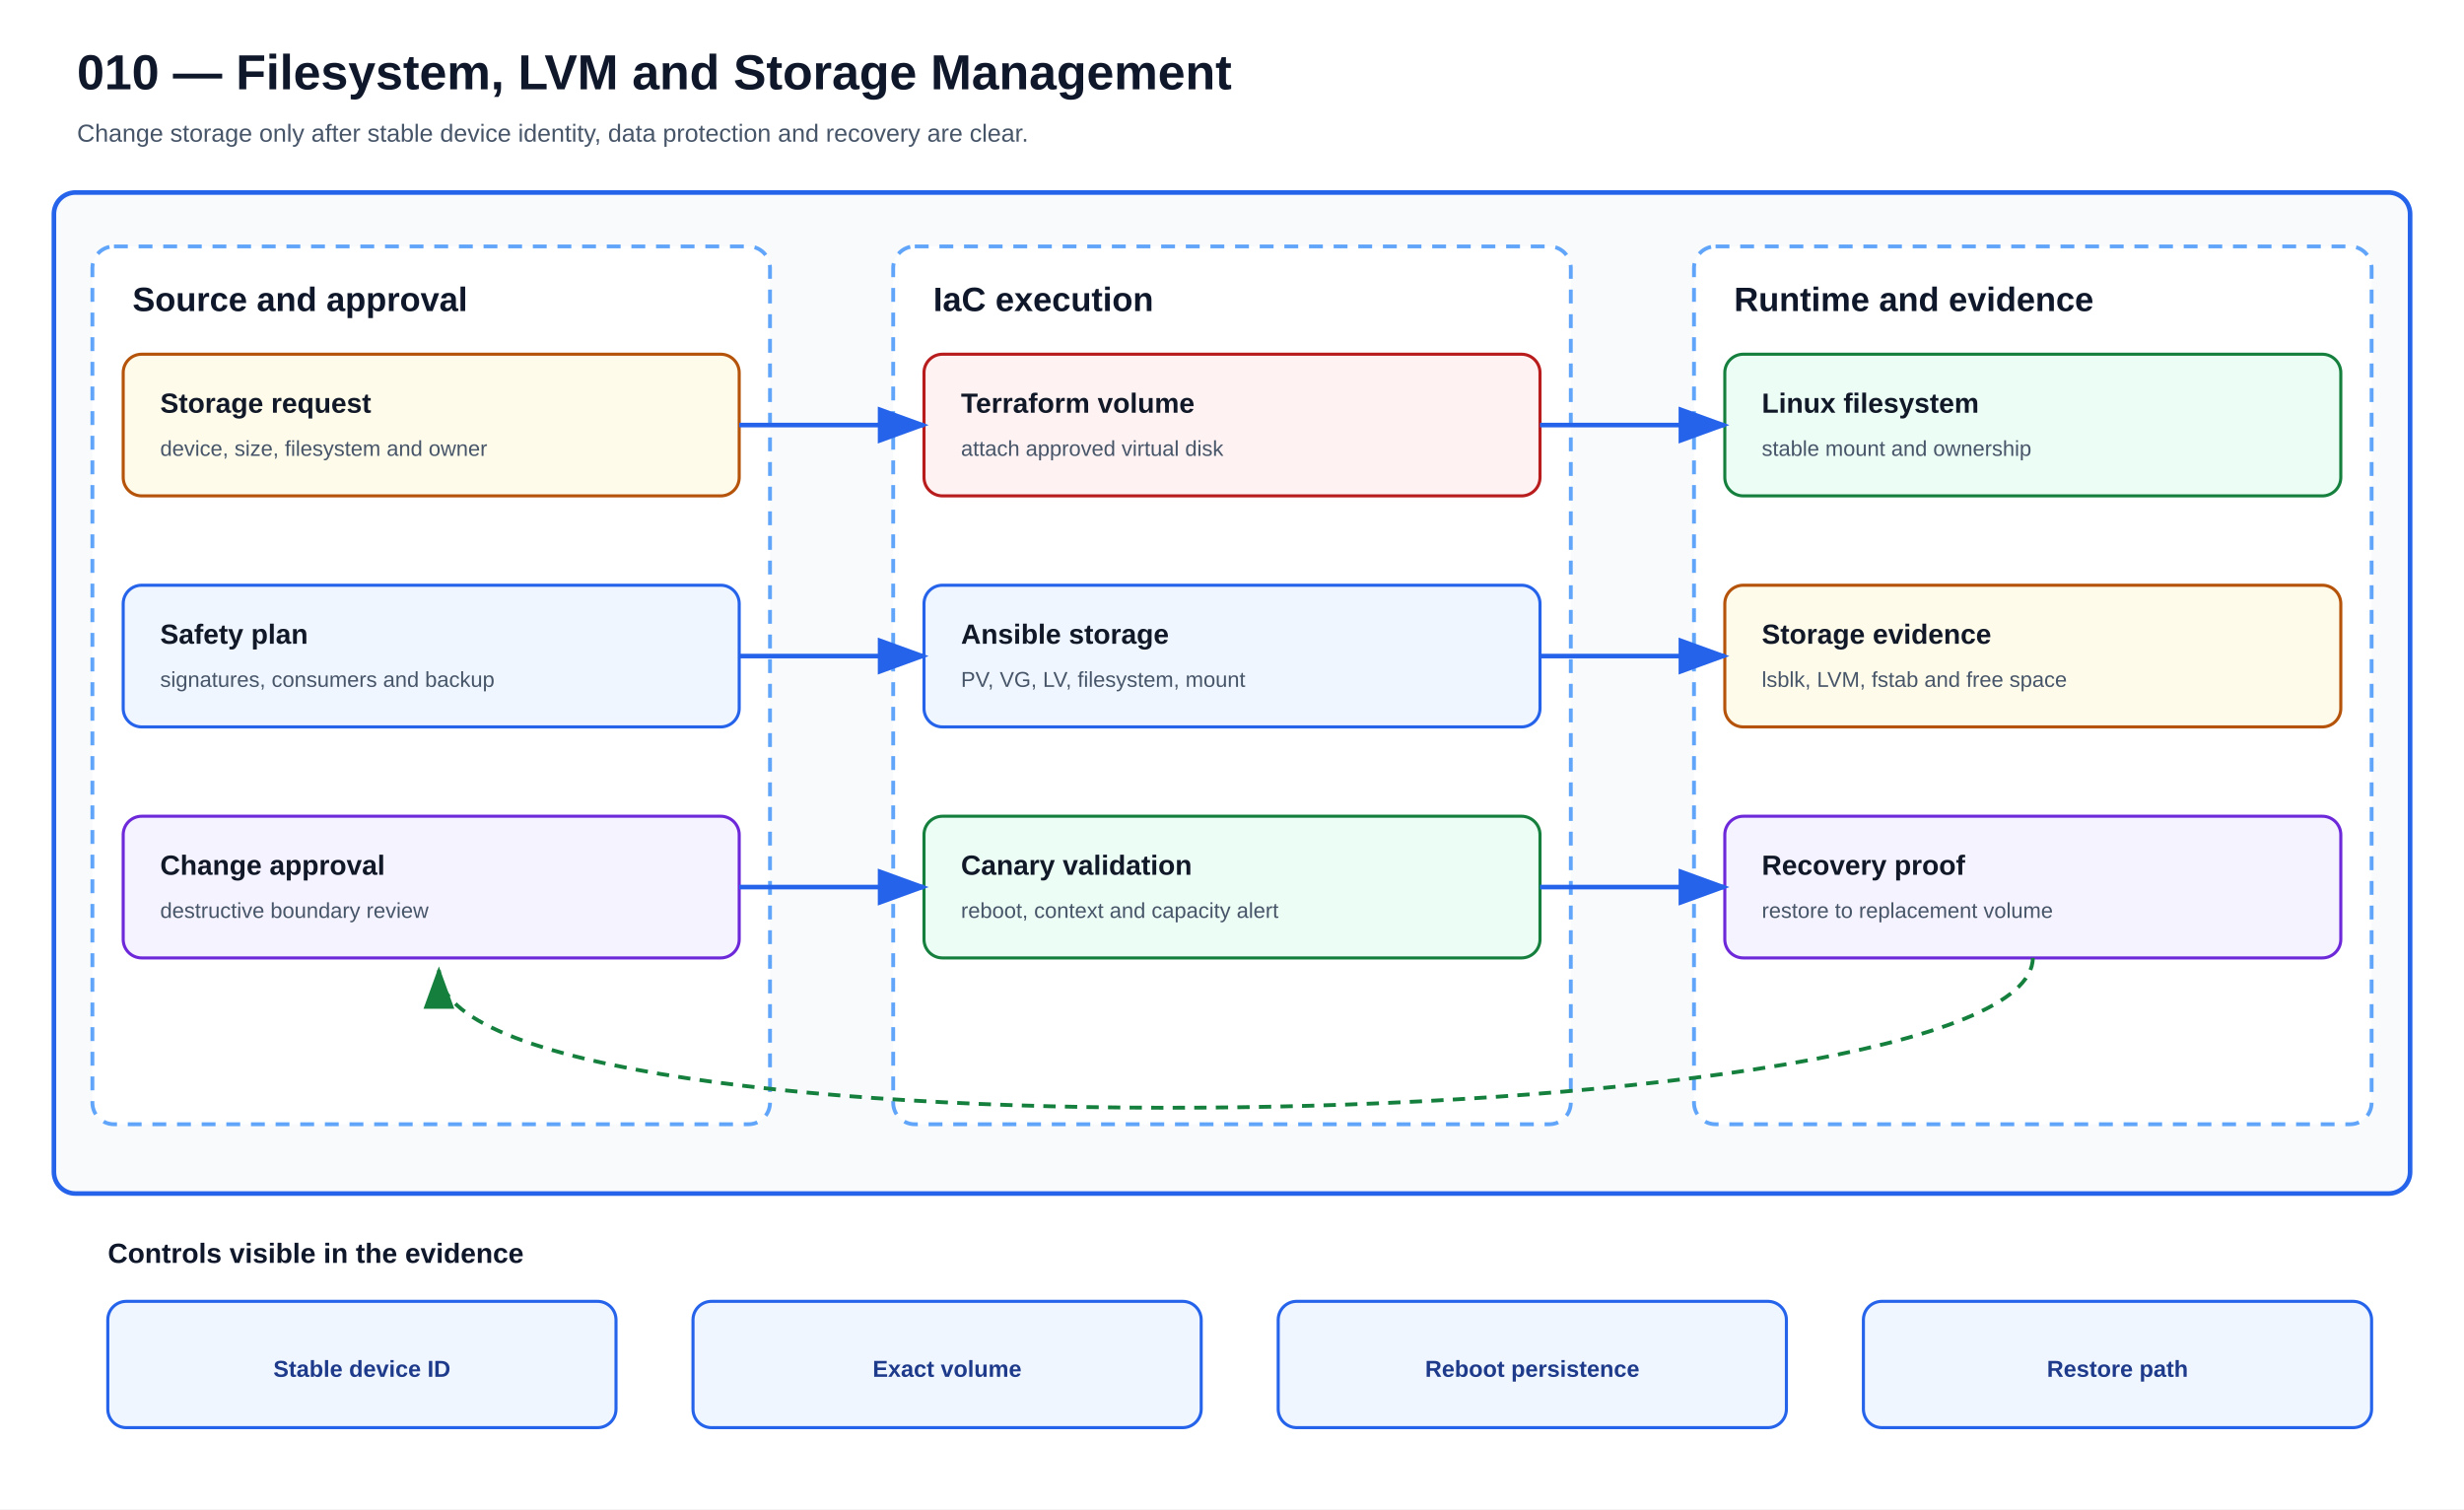
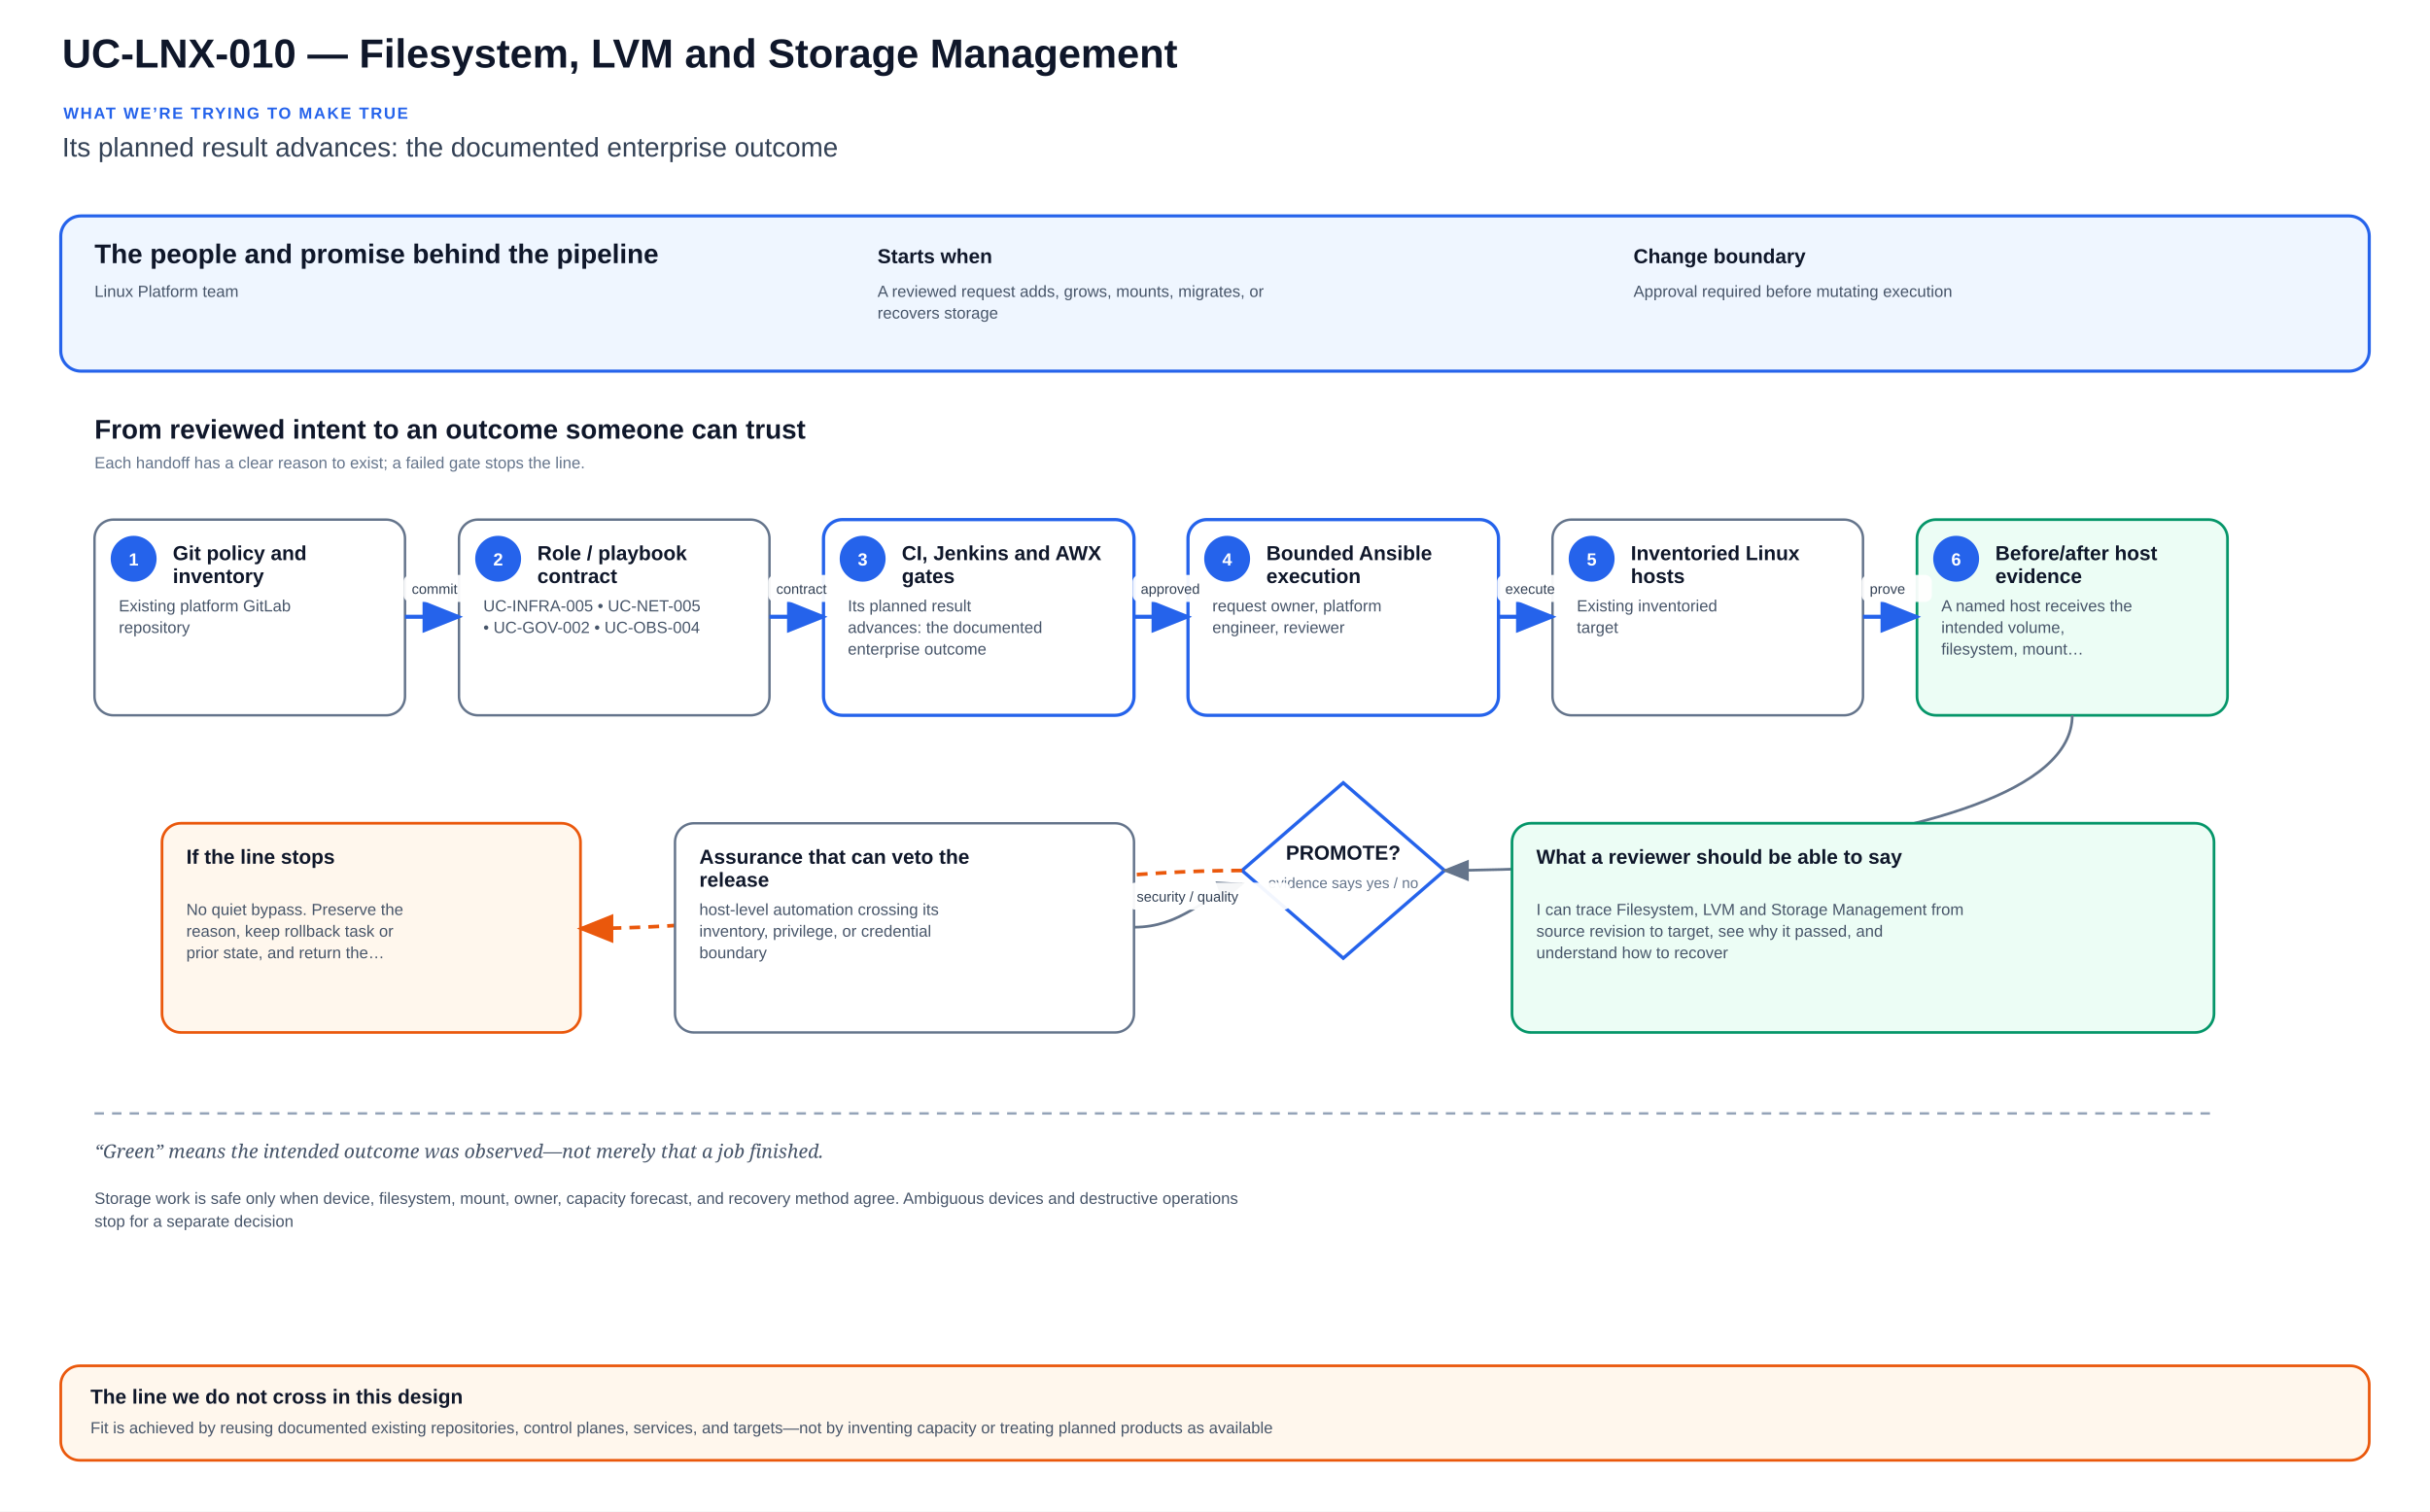
- <svg xmlns="http://www.w3.org/2000/svg" width="1600" height="980" viewBox="0 0 1600 980" role="img" aria-labelledby="title desc">
+ <svg xmlns="http://www.w3.org/2000/svg" width="1800" height="1120" viewBox="0 0 1800 1120" role="img" aria-labelledby="title desc" data-use-case="UC-LNX-010" data-archetype="delivery-pipeline">
  <defs>
    <style>
- .bg{fill:#ffffff}.frame{fill:#f8fafc;stroke:#2563eb;stroke-width:3}.zone{fill:#ffffff;stroke:#60a5fa;stroke-width:2.5;stroke-dasharray:9 7}.title{font:700 32px Arial,sans-serif;fill:#0f172a}.subtitle{font:16px Arial,sans-serif;fill:#475569}.zoneTitle{font:700 22px Arial,sans-serif;fill:#0f172a}.boxTitle{font:700 18px Arial,sans-serif;fill:#111827}.boxSub{font:14px Arial,sans-serif;fill:#475569}.amber{fill:#fffbeb;stroke:#b45309;stroke-width:2}.blue{fill:#eff6ff;stroke:#2563eb;stroke-width:2}.purple{fill:#f5f3ff;stroke:#6d28d9;stroke-width:2}.red{fill:#fef2f2;stroke:#b91c1c;stroke-width:2}.green{fill:#ecfdf5;stroke:#15803d;stroke-width:2}.flow{stroke:#2563eb;stroke-width:3;fill:none;marker-end:url(#arrow)}.feedback{stroke:#15803d;stroke-width:2.5;stroke-dasharray:8 6;fill:none;marker-end:url(#greenArrow)}.controlTitle{font:700 18px Arial,sans-serif;fill:#0f172a}.control{font:700 15px Arial,sans-serif;fill:#1e3a8a}
+ .bg{fill:#fff}.panel{fill:#f8fafc;stroke:#cbd5e1;stroke-width:2}.accentPanel{fill:#eff6ff;stroke:#2563eb;stroke-width:2.3}.card{fill:#fff;stroke:#64748b;stroke-width:1.8}.accentCard{fill:#fff;stroke:#2563eb;stroke-width:2.4}.goodCard{fill:#ecfdf5;stroke:#059669;stroke-width:2}.warnCard{fill:#fff7ed;stroke:#ea580c;stroke-width:2}.darkCard{fill:#0f172a;stroke:#0f172a;stroke-width:2}.mainTitle{font:700 30px Arial,sans-serif;fill:#0f172a}.kicker{font:700 12px Arial,sans-serif;fill:#2563eb;letter-spacing:1.2px}.quote{font:20px Arial,sans-serif;fill:#334155}.section{font:700 20px Arial,sans-serif;fill:#0f172a}.sectionSub{font:12px Arial,sans-serif;fill:#64748b}.cardTitle{font:700 15px Arial,sans-serif;fill:#0f172a}.body{font:12px Arial,sans-serif;fill:#475569}.inverseTitle{font:700 15px Arial,sans-serif;fill:#fff}.inverseBody{font:12px Arial,sans-serif;fill:#e2e8f0}.badge{fill:#2563eb}.badgeText{font:700 13px Arial,sans-serif;fill:#fff}.arrow{stroke:#2563eb;stroke-width:3;fill:none;marker-end:url(#arrow)}.thinArrow{stroke:#64748b;stroke-width:2;fill:none;marker-end:url(#grayArrow)}.feedback{stroke:#ea580c;stroke-width:2.7;stroke-dasharray:8 6;fill:none;marker-end:url(#orangeArrow)}.label{fill:#fff;opacity:.94}.edgeText{font:10.5px Arial,sans-serif;fill:#334155}.lane{fill:none;stroke:#94a3b8;stroke-width:1.8;stroke-dasharray:7 6}.decision{fill:#fff;stroke:#2563eb;stroke-width:2.5}.small{font:11px Arial,sans-serif;fill:#64748b}.note{font:italic 14px Georgia,serif;fill:#475569}.hub{fill:#2563eb;stroke:#2563eb;stroke-width:2}.hubTitle{font:700 18px Arial,sans-serif;fill:#fff}.hubBody{font:12px Arial,sans-serif;fill:#fff}.zone{fill:#eff6ff;stroke:#2563eb;stroke-width:2}.nodeCircle{fill:#fff;stroke:#2563eb;stroke-width:2.3}.nodeTitle{font:700 13px Arial,sans-serif;fill:#0f172a}.nodeBody{font:11px Arial,sans-serif;fill:#475569}
</style>
-     <marker id="arrow" markerWidth="12" markerHeight="12" refX="10" refY="4" orient="auto">
-       <path d="M0,0 L0,8 L11,4 z" fill="#2563eb" />
+     <marker id="arrow" markerWidth="11" markerHeight="11" refX="9" refY="4" orient="auto">
+       <path d="M0 0L0 8L10 4z" fill="#2563eb" />
    </marker>
-     <marker id="greenArrow" markerWidth="12" markerHeight="12" refX="10" refY="4" orient="auto">
-       <path d="M0,0 L0,8 L11,4 z" fill="#15803d" />
+     <marker id="grayArrow" markerWidth="11" markerHeight="11" refX="9" refY="4" orient="auto">
+       <path d="M0 0L0 8L10 4z" fill="#64748b" />
+     </marker>
+     <marker id="orangeArrow" markerWidth="11" markerHeight="11" refX="9" refY="4" orient="auto">
+       <path d="M0 0L0 8L10 4z" fill="#ea580c" />
    </marker>
  </defs>
-   <rect class="bg" width="1600" height="980" />
-   <text class="title" x="50" y="58">010 — Filesystem, LVM and Storage Management</text>
-   <text class="subtitle" x="50" y="92">Change storage only after stable device identity, data protection and recovery are clear.</text>
-   <rect class="frame" x="35" y="125" width="1530" height="650" rx="14" />
-   <rect class="zone" x="60" y="160" width="440" height="570" rx="14" />
-   <rect class="zone" x="580" y="160" width="440" height="570" rx="14" />
-   <rect class="zone" x="1100" y="160" width="440" height="570" rx="14" />
-   <text class="zoneTitle" x="86" y="202">Source and approval</text>
-   <text class="zoneTitle" x="606" y="202">IaC execution</text>
-   <text class="zoneTitle" x="1126" y="202">Runtime and evidence</text>
-   <rect class="amber" x="80" y="230" width="400" height="92" rx="12" />
-   <text class="boxTitle" x="104" y="268">Storage request</text>
-   <text class="boxSub" x="104" y="296">device, size, filesystem and owner</text>
-   <rect class="blue" x="80" y="380" width="400" height="92" rx="12" />
-   <text class="boxTitle" x="104" y="418">Safety plan</text>
-   <text class="boxSub" x="104" y="446">signatures, consumers and backup</text>
-   <rect class="purple" x="80" y="530" width="400" height="92" rx="12" />
-   <text class="boxTitle" x="104" y="568">Change approval</text>
-   <text class="boxSub" x="104" y="596">destructive boundary review</text>
-   <rect class="red" x="600" y="230" width="400" height="92" rx="12" />
-   <text class="boxTitle" x="624" y="268">Terraform volume</text>
-   <text class="boxSub" x="624" y="296">attach approved virtual disk</text>
-   <rect class="blue" x="600" y="380" width="400" height="92" rx="12" />
-   <text class="boxTitle" x="624" y="418">Ansible storage</text>
-   <text class="boxSub" x="624" y="446">PV, VG, LV, filesystem, mount</text>
-   <rect class="green" x="600" y="530" width="400" height="92" rx="12" />
-   <text class="boxTitle" x="624" y="568">Canary validation</text>
-   <text class="boxSub" x="624" y="596">reboot, context and capacity alert</text>
-   <rect class="green" x="1120" y="230" width="400" height="92" rx="12" />
-   <text class="boxTitle" x="1144" y="268">Linux filesystem</text>
-   <text class="boxSub" x="1144" y="296">stable mount and ownership</text>
-   <rect class="amber" x="1120" y="380" width="400" height="92" rx="12" />
-   <text class="boxTitle" x="1144" y="418">Storage evidence</text>
-   <text class="boxSub" x="1144" y="446">lsblk, LVM, fstab and free space</text>
-   <rect class="purple" x="1120" y="530" width="400" height="92" rx="12" />
-   <text class="boxTitle" x="1144" y="568">Recovery proof</text>
-   <text class="boxSub" x="1144" y="596">restore to replacement volume</text>
-   <path class="flow" d="M480 276 L600 276" />
-   <path class="flow" d="M480 426 L600 426" />
-   <path class="flow" d="M480 576 L600 576" />
-   <path class="flow" d="M1000 276 L1120 276" />
-   <path class="flow" d="M1000 426 L1120 426" />
-   <path class="flow" d="M1000 576 L1120 576" />
-   <path class="feedback" d="M1320 622 C1320 740 285 760 285 630" />
-   <text class="controlTitle" x="70" y="820">Controls visible in the evidence</text>
-   <rect class="blue" x="70" y="845" width="330" height="82" rx="12" />
-   <text class="control" x="235" y="894" text-anchor="middle">Stable device ID</text>
-   <rect class="blue" x="450" y="845" width="330" height="82" rx="12" />
-   <text class="control" x="615" y="894" text-anchor="middle">Exact volume</text>
-   <rect class="blue" x="830" y="845" width="330" height="82" rx="12" />
-   <text class="control" x="995" y="894" text-anchor="middle">Reboot persistence</text>
-   <rect class="blue" x="1210" y="845" width="330" height="82" rx="12" />
-   <text class="control" x="1375" y="894" text-anchor="middle">Restore path</text>
+   <rect class="bg" width="1800" height="1120" />
+   <text class="mainTitle" x="46" y="50">
+     <tspan x="46" dy="0">UC-LNX-010 — Filesystem, LVM and Storage Management</tspan>
+   </text>
+   <text class="kicker" x="47" y="88">WHAT WE’RE TRYING TO MAKE TRUE</text>
+   <text class="quote" x="46" y="116" text-anchor="start">
+     <tspan x="46" dy="0">Its planned result advances: the documented enterprise outcome</tspan>
+   </text>
+   <rect class="accentPanel" x="45" y="160" width="1710" height="115" rx="15" />
+   <text class="section" x="70" y="195">The people and promise behind the pipeline</text>
+   <text class="body" x="70" y="220" text-anchor="start">
+     <tspan x="70" dy="0">Linux Platform team</tspan>
+   </text>
+   <text class="cardTitle" x="650" y="195" text-anchor="start">
+     <tspan x="650" dy="0">Starts when</tspan>
+   </text>
+   <text class="body" x="650" y="220" text-anchor="start">
+     <tspan x="650" dy="0">A reviewed request adds, grows, mounts, migrates, or</tspan>
+     <tspan x="650" dy="16">recovers storage</tspan>
+   </text>
+   <text class="cardTitle" x="1210" y="195" text-anchor="start">
+     <tspan x="1210" dy="0">Change boundary</tspan>
+   </text>
+   <text class="body" x="1210" y="220" text-anchor="start">
+     <tspan x="1210" dy="0">Approval required before mutating execution</tspan>
+   </text>
+   <text class="section" x="70" y="325">From reviewed intent to an outcome someone can trust</text>
+   <text class="sectionSub" x="70" y="347">Each handoff has a clear reason to exist; a failed gate stops the line.</text>
+   <rect class="card" x="70" y="385" width="230" height="145" rx="14" />
+   <circle class="badge" cx="99" cy="414" r="17" />
+   <text class="badgeText" x="99" y="419" text-anchor="middle">1</text>
+   <text class="cardTitle" x="128" y="415" text-anchor="start">
+     <tspan x="128" dy="0">Git policy and</tspan>
+     <tspan x="128" dy="17">inventory</tspan>
+   </text>
+   <text class="body" x="88" y="453" text-anchor="start">
+     <tspan x="88" dy="0">Existing platform GitLab</tspan>
+     <tspan x="88" dy="16">repository</tspan>
+   </text>
+   <rect class="card" x="340" y="385" width="230" height="145" rx="14" />
+   <circle class="badge" cx="369" cy="414" r="17" />
+   <text class="badgeText" x="369" y="419" text-anchor="middle">2</text>
+   <text class="cardTitle" x="398" y="415" text-anchor="start">
+     <tspan x="398" dy="0">Role / playbook</tspan>
+     <tspan x="398" dy="17">contract</tspan>
+   </text>
+   <text class="body" x="358" y="453" text-anchor="start">
+     <tspan x="358" dy="0">UC-INFRA-005 • UC-NET-005</tspan>
+     <tspan x="358" dy="16">• UC-GOV-002 • UC-OBS-004</tspan>
+   </text>
+   <rect class="accentCard" x="610" y="385" width="230" height="145" rx="14" />
+   <circle class="badge" cx="639" cy="414" r="17" />
+   <text class="badgeText" x="639" y="419" text-anchor="middle">3</text>
+   <text class="cardTitle" x="668" y="415" text-anchor="start">
+     <tspan x="668" dy="0">CI, Jenkins and AWX</tspan>
+     <tspan x="668" dy="17">gates</tspan>
+   </text>
+   <text class="body" x="628" y="453" text-anchor="start">
+     <tspan x="628" dy="0">Its planned result</tspan>
+     <tspan x="628" dy="16">advances: the documented</tspan>
+     <tspan x="628" dy="16">enterprise outcome</tspan>
+   </text>
+   <rect class="accentCard" x="880" y="385" width="230" height="145" rx="14" />
+   <circle class="badge" cx="909" cy="414" r="17" />
+   <text class="badgeText" x="909" y="419" text-anchor="middle">4</text>
+   <text class="cardTitle" x="938" y="415" text-anchor="start">
+     <tspan x="938" dy="0">Bounded Ansible</tspan>
+     <tspan x="938" dy="17">execution</tspan>
+   </text>
+   <text class="body" x="898" y="453" text-anchor="start">
+     <tspan x="898" dy="0">request owner, platform</tspan>
+     <tspan x="898" dy="16">engineer, reviewer</tspan>
+   </text>
+   <rect class="card" x="1150" y="385" width="230" height="145" rx="14" />
+   <circle class="badge" cx="1179" cy="414" r="17" />
+   <text class="badgeText" x="1179" y="419" text-anchor="middle">5</text>
+   <text class="cardTitle" x="1208" y="415" text-anchor="start">
+     <tspan x="1208" dy="0">Inventoried Linux</tspan>
+     <tspan x="1208" dy="17">hosts</tspan>
+   </text>
+   <text class="body" x="1168" y="453" text-anchor="start">
+     <tspan x="1168" dy="0">Existing inventoried</tspan>
+     <tspan x="1168" dy="16">target</tspan>
+   </text>
+   <rect class="goodCard" x="1420" y="385" width="230" height="145" rx="14" />
+   <circle class="badge" cx="1449" cy="414" r="17" />
+   <text class="badgeText" x="1449" y="419" text-anchor="middle">6</text>
+   <text class="cardTitle" x="1478" y="415" text-anchor="start">
+     <tspan x="1478" dy="0">Before/after host</tspan>
+     <tspan x="1478" dy="17">evidence</tspan>
+   </text>
+   <text class="body" x="1438" y="453" text-anchor="start">
+     <tspan x="1438" dy="0">A named host receives the</tspan>
+     <tspan x="1438" dy="16">intended volume,</tspan>
+     <tspan x="1438" dy="16">filesystem, mount…</tspan>
+   </text>
+   <path class="arrow" d="M300 457 L340 457" />
+   <rect class="label" x="299" y="426" width="52" height="20" rx="5" />
+   <text class="edgeText" x="305" y="440">commit</text>
+   <path class="arrow" d="M570 457 L610 457" />
+   <rect class="label" x="569" y="426" width="60" height="20" rx="5" />
+   <text class="edgeText" x="575" y="440">contract</text>
+   <path class="arrow" d="M840 457 L880 457" />
+   <rect class="label" x="839" y="426" width="60" height="20" rx="5" />
+   <text class="edgeText" x="845" y="440">approved</text>
+   <path class="arrow" d="M1110 457 L1150 457" />
+   <rect class="label" x="1109" y="426" width="54" height="20" rx="5" />
+   <text class="edgeText" x="1115" y="440">execute</text>
+   <path class="arrow" d="M1380 457 L1420 457" />
+   <rect class="label" x="1379" y="426" width="52" height="20" rx="5" />
+   <text class="edgeText" x="1385" y="440">prove</text>
+   <polygon class="decision" points="995,580 1070,645 995,710 920,645" />
+   <text class="cardTitle" x="995" y="637" text-anchor="middle">PROMOTE?</text>
+   <text class="small" x="995" y="658" text-anchor="middle">evidence says yes / no</text>
+   <path class="thinArrow" d="M1535 530 C1535 645 1070 645 1070 645" />
+   <rect class="label" x="1374" y="614" width="60" height="20" rx="5" />
+   <text class="edgeText" x="1380" y="628">evidence</text>
+   <rect class="warnCard" x="120" y="610" width="310" height="155" rx="14" />
+   <text class="cardTitle" x="138" y="640" text-anchor="start">
+     <tspan x="138" dy="0">If the line stops</tspan>
+   </text>
+   <text class="body" x="138" y="678" text-anchor="start">
+     <tspan x="138" dy="0">No quiet bypass. Preserve the</tspan>
+     <tspan x="138" dy="16">reason, keep rollback task or</tspan>
+     <tspan x="138" dy="16">prior state, and return the…</tspan>
+   </text>
+   <path class="feedback" d="M920 645 C760 645 600 688 430 688" />
+   <rect class="label" x="729" y="656" width="52" height="20" rx="5" />
+   <text class="edgeText" x="735" y="670">block</text>
+   <rect class="card" x="500" y="610" width="340" height="155" rx="14" />
+   <text class="cardTitle" x="518" y="640" text-anchor="start">
+     <tspan x="518" dy="0">Assurance that can veto the</tspan>
+     <tspan x="518" dy="17">release</tspan>
+   </text>
+   <text class="body" x="518" y="678" text-anchor="start">
+     <tspan x="518" dy="0">host-level automation crossing its</tspan>
+     <tspan x="518" dy="16">inventory, privilege, or credential</tspan>
+     <tspan x="518" dy="16">boundary</tspan>
+   </text>
+   <path class="thinArrow" d="M840 687 C875 687 890 665 920 655" />
+   <rect class="label" x="836" y="654" width="120" height="20" rx="5" />
+   <text class="edgeText" x="842" y="668">security / quality</text>
+   <rect class="goodCard" x="1120" y="610" width="520" height="155" rx="14" />
+   <text class="cardTitle" x="1138" y="640" text-anchor="start">
+     <tspan x="1138" dy="0">What a reviewer should be able to say</tspan>
+   </text>
+   <text class="body" x="1138" y="678" text-anchor="start">
+     <tspan x="1138" dy="0">I can trace Filesystem, LVM and Storage Management from</tspan>
+     <tspan x="1138" dy="16">source revision to target, see why it passed, and</tspan>
+     <tspan x="1138" dy="16">understand how to recover</tspan>
+   </text>
+   <path class="lane" d="M70 825 H1640" />
+   <text class="note" x="70" y="858">“Green” means the intended outcome was observed—not merely that a job finished.</text>
+   <text class="body" x="70" y="892" text-anchor="start">
+     <tspan x="70" dy="0">Storage work is safe only when device, filesystem, mount, owner, capacity forecast, and recovery method agree. Ambiguous devices and destructive operations</tspan>
+     <tspan x="70" dy="17">stop for a separate decision</tspan>
+   </text>
+   <rect class="warnCard" x="45" y="1012" width="1710" height="70" rx="14" />
+   <text class="cardTitle" x="67" y="1040">The line we do not cross in this design</text>
+   <text class="body" x="67" y="1062" text-anchor="start">
+     <tspan x="67" dy="0">Fit is achieved by reusing documented existing repositories, control planes, services, and targets—not by inventing capacity or treating planned products as available</tspan>
+   </text>
</svg>
